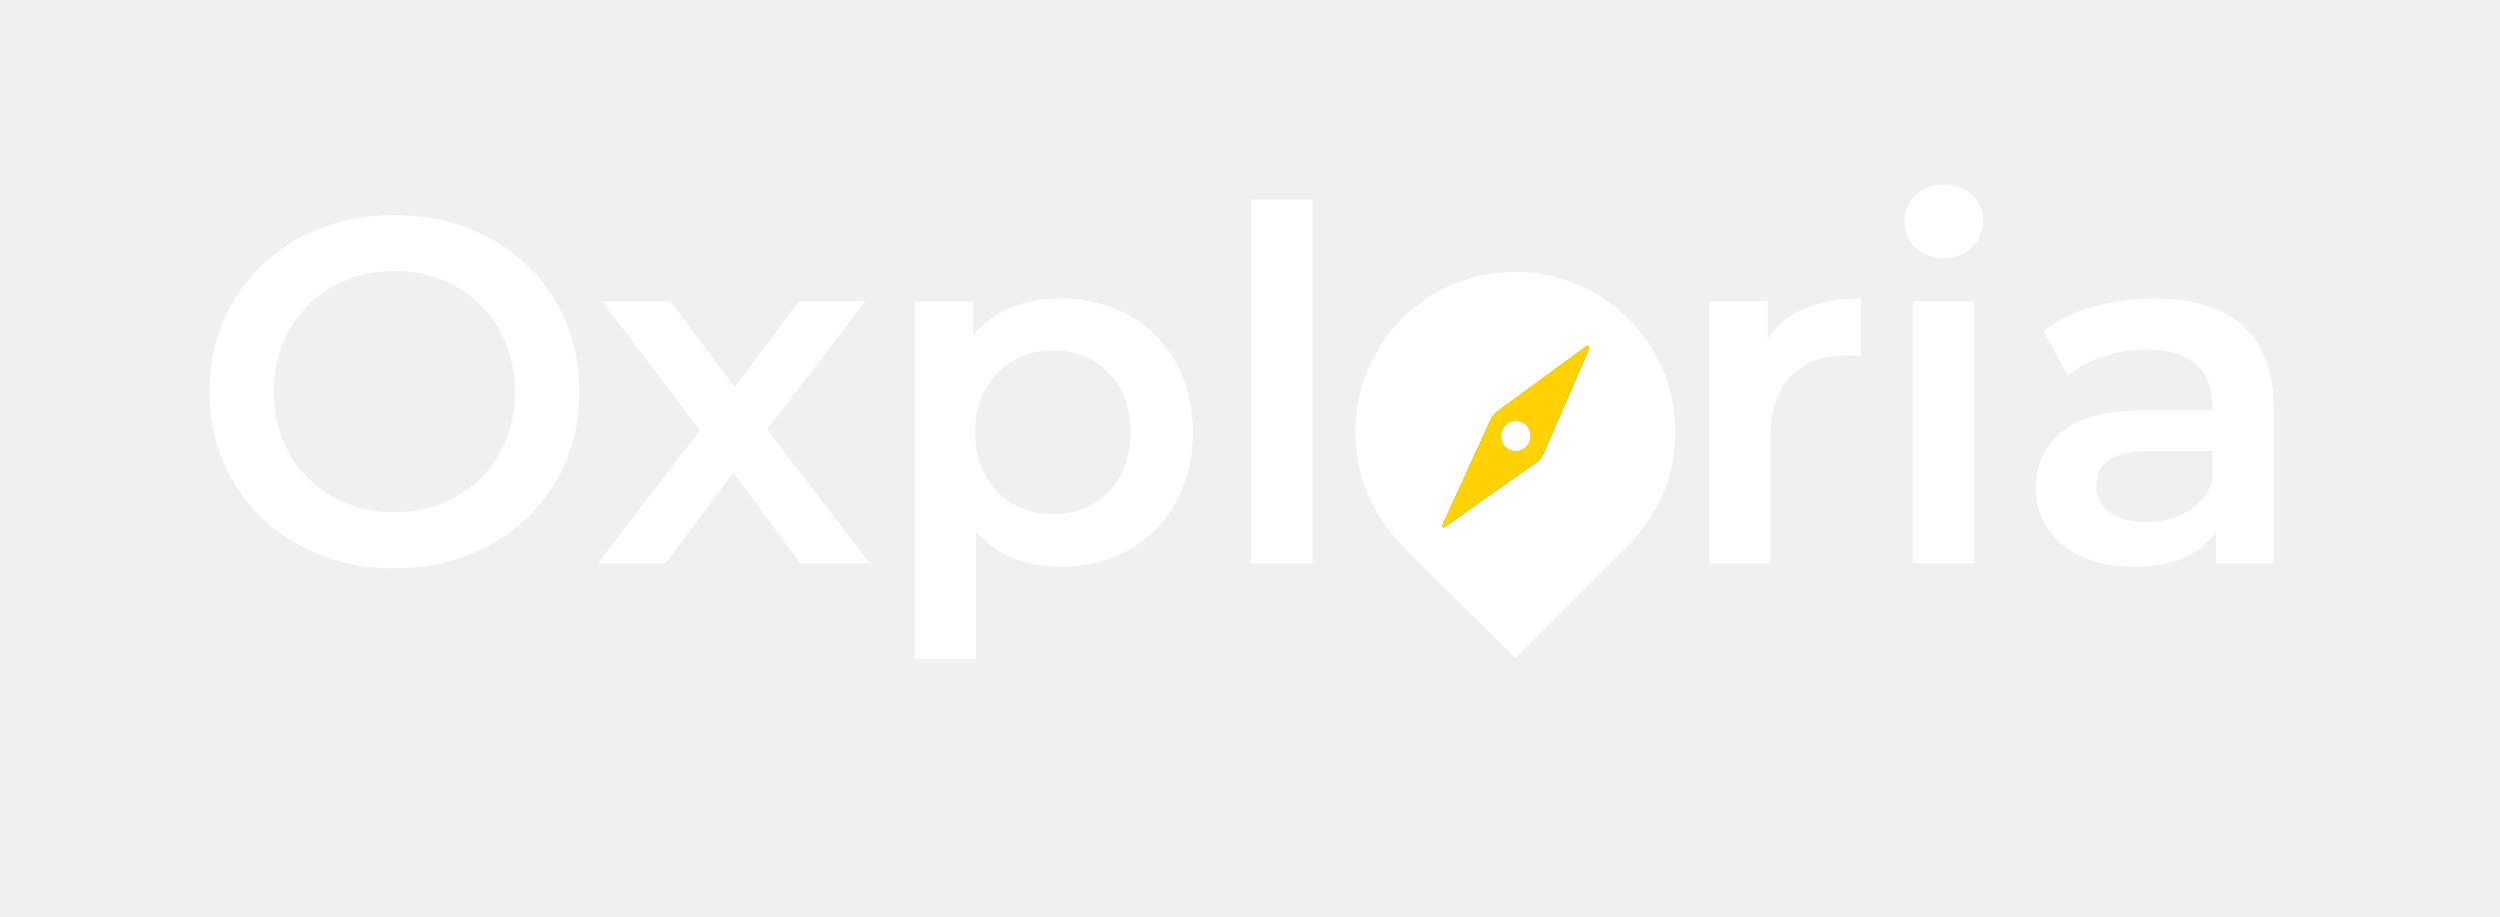
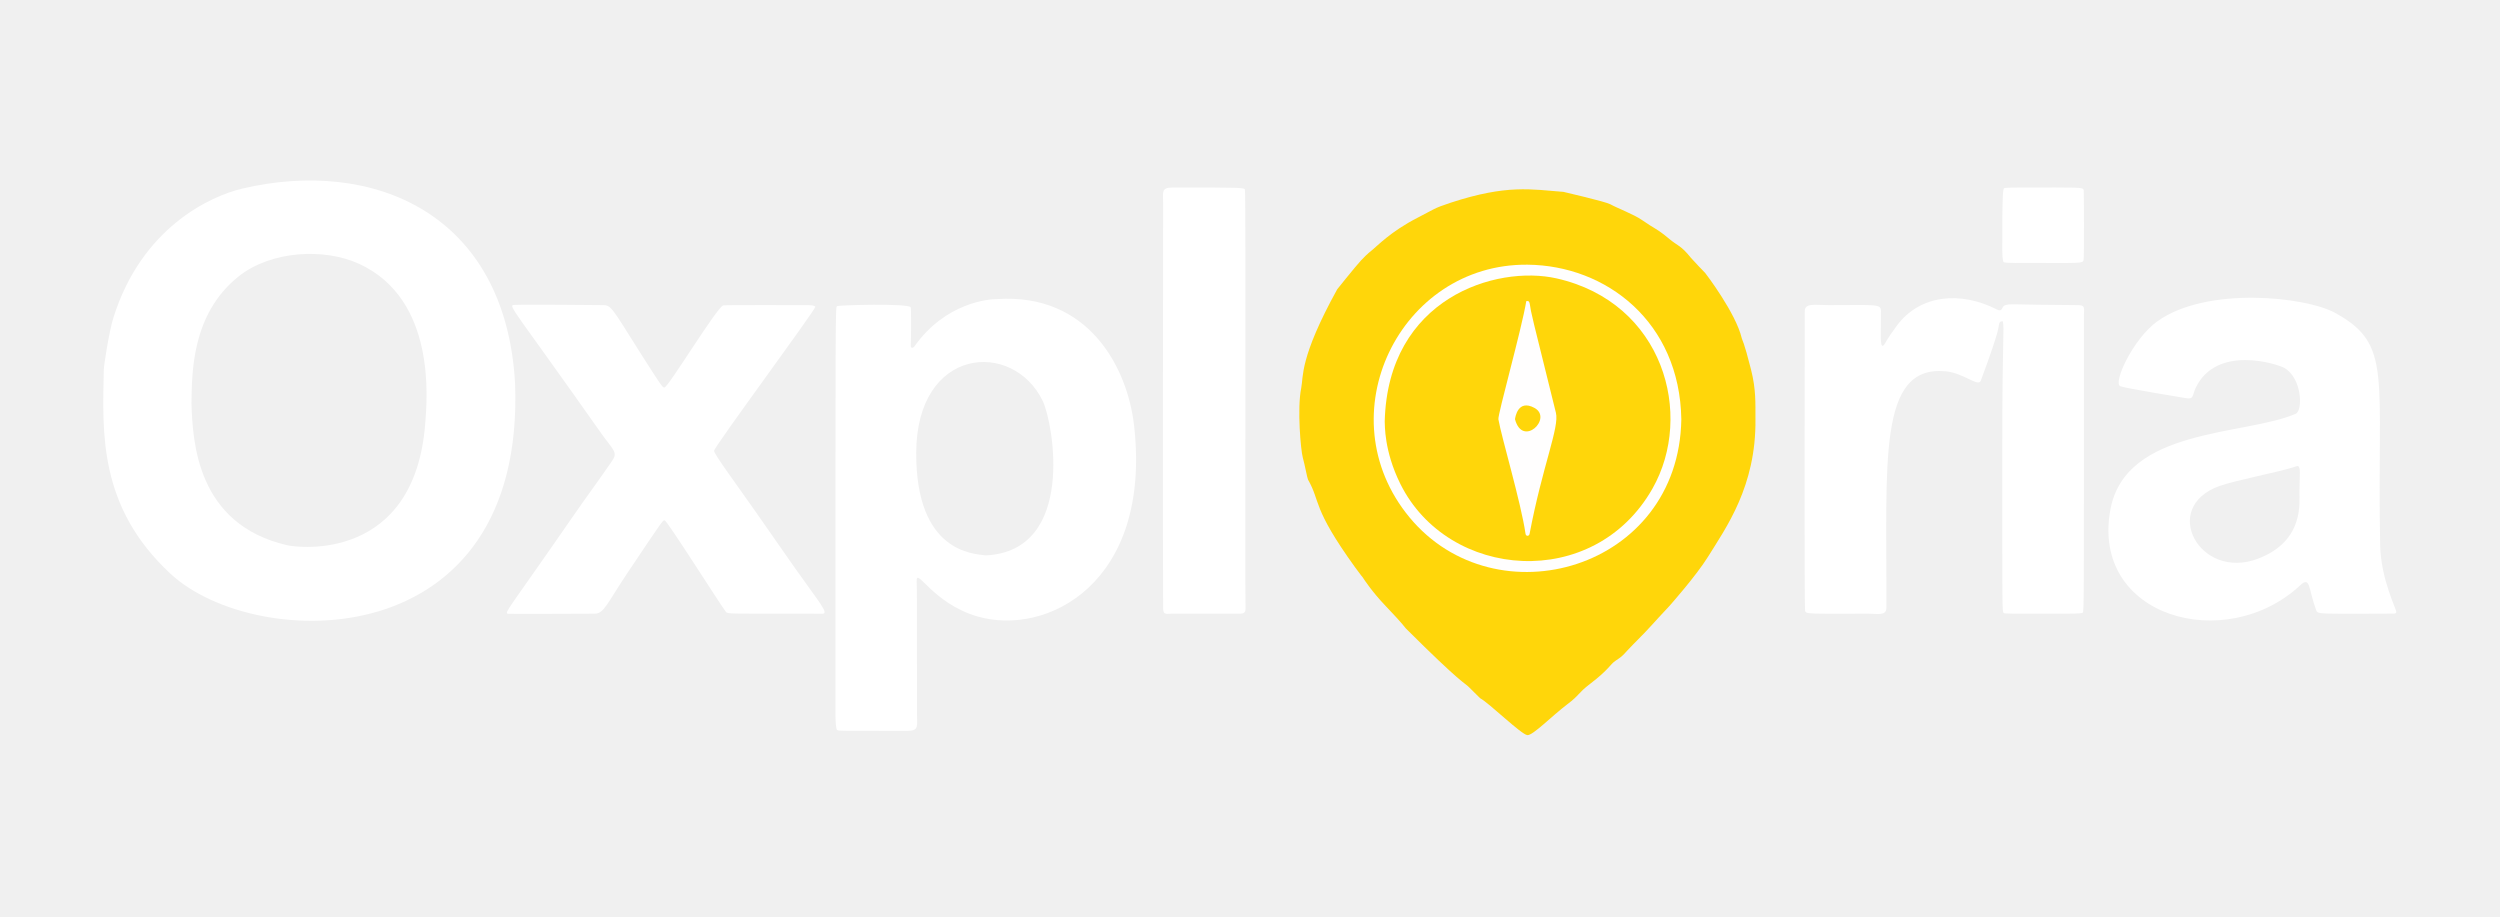
<svg xmlns="http://www.w3.org/2000/svg" width="3000" zoomAndPan="magnify" viewBox="0 0 2250 825" height="1100" preserveAspectRatio="xMidYMid meet" version="1.0">
  <defs>
-     <g />
-     <clipPath id="39e676d1c9">
-       <rect x="0" width="1915" y="0" height="540" />
+     <clipPath id="b73395e751">
+       <path d="M 92.922 162.445 L 464 162.445 L 464 559 L 92.922 559 Z M 92.922 162.445 " clip-rule="nonzero" />
+     </clipPath>
+     <clipPath id="c6c78115ec">
+       <path d="M 1897 267 L 2156.922 267 L 2156.922 559 L 1897 559 Z M 1897 267 " clip-rule="nonzero" />
    </clipPath>
  </defs>
-   <g transform="matrix(1, 0, 0, 1, 168, 79)">
-     <g clip-path="url(#39e676d1c9)">
-       <g fill="#ffffff" fill-opacity="1">
-         <g transform="translate(1.092447, 427.9775)">
-           <g>
-             <path d="M 185.844 4.422 C 154.352 4.422 125.953 -2.422 100.641 -16.109 C 75.336 -29.797 55.473 -48.773 41.047 -73.047 C 26.629 -97.328 19.422 -124.477 19.422 -154.5 C 19.422 -184.508 26.629 -211.656 41.047 -235.938 C 55.473 -260.219 75.336 -279.195 100.641 -292.875 C 125.953 -306.562 154.352 -313.406 185.844 -313.406 C 217.332 -313.406 245.727 -306.562 271.031 -292.875 C 296.344 -279.195 316.207 -260.289 330.625 -236.156 C 345.039 -212.031 352.25 -184.812 352.25 -154.5 C 352.25 -124.188 345.039 -96.961 330.625 -72.828 C 316.207 -48.703 296.344 -29.797 271.031 -16.109 C 245.727 -2.422 217.332 4.422 185.844 4.422 Z M 185.844 -45.906 C 206.438 -45.906 224.973 -50.539 241.453 -59.812 C 257.93 -69.082 270.879 -82.031 280.297 -98.656 C 289.711 -115.281 294.422 -133.895 294.422 -154.5 C 294.422 -175.094 289.711 -193.703 280.297 -210.328 C 270.879 -226.961 257.93 -239.914 241.453 -249.188 C 224.973 -258.457 206.438 -263.094 185.844 -263.094 C 165.238 -263.094 146.695 -258.457 130.219 -249.188 C 113.738 -239.914 100.789 -226.961 91.375 -210.328 C 81.957 -193.703 77.25 -175.094 77.25 -154.5 C 77.25 -133.895 81.957 -115.281 91.375 -98.656 C 100.789 -82.031 113.738 -69.082 130.219 -59.812 C 146.695 -50.539 165.238 -45.906 185.844 -45.906 Z M 185.844 -45.906 " />
-           </g>
-         </g>
-       </g>
-       <g fill="#ffffff" fill-opacity="1">
-         <g transform="translate(366.1386, 427.9775)">
-           <g>
-             <path d="M 186.281 0 L 125.812 -81.656 L 64.891 0 L 3.969 0 L 95.781 -119.625 L 7.953 -235.719 L 69.297 -235.719 L 127.125 -158.469 L 184.953 -235.719 L 244.547 -235.719 L 156.266 -120.516 L 248.516 0 Z M 186.281 0 " />
-           </g>
-         </g>
-       </g>
-       <g fill="#ffffff" fill-opacity="1">
-         <g transform="translate(619.0666, 427.9775)">
-           <g>
-             <path d="M 166.859 -238.375 C 189.805 -238.375 210.328 -233.367 228.422 -223.359 C 246.523 -213.348 260.727 -199.219 271.031 -180.969 C 281.332 -162.727 286.484 -141.691 286.484 -117.859 C 286.484 -94.023 281.332 -72.91 271.031 -54.516 C 260.727 -36.117 246.523 -21.914 228.422 -11.906 C 210.328 -1.906 189.805 3.094 166.859 3.094 C 135.078 3.094 109.914 -7.5 91.375 -28.688 L 91.375 85.641 L 36.203 85.641 L 36.203 -235.719 L 88.719 -235.719 L 88.719 -204.812 C 97.844 -216 109.098 -224.391 122.484 -229.984 C 135.879 -235.578 150.672 -238.375 166.859 -238.375 Z M 160.672 -44.141 C 180.984 -44.141 197.688 -50.906 210.781 -64.438 C 223.875 -77.977 230.422 -95.785 230.422 -117.859 C 230.422 -139.93 223.875 -157.734 210.781 -171.266 C 197.688 -184.805 180.984 -191.578 160.672 -191.578 C 147.43 -191.578 135.516 -188.562 124.922 -182.531 C 114.328 -176.5 105.938 -167.891 99.75 -156.703 C 93.57 -145.523 90.484 -132.578 90.484 -117.859 C 90.484 -103.141 93.57 -90.188 99.75 -79 C 105.938 -67.82 114.328 -59.219 124.922 -53.188 C 135.516 -47.156 147.43 -44.141 160.672 -44.141 Z M 160.672 -44.141 " />
-           </g>
-         </g>
-       </g>
-       <g fill="#ffffff" fill-opacity="1">
-         <g transform="translate(921.874, 427.9775)">
-           <g>
-             <path d="M 36.203 -327.531 L 91.375 -327.531 L 91.375 0 L 36.203 0 Z M 36.203 -327.531 " />
-           </g>
-         </g>
-       </g>
-       <g fill="#ffffff" fill-opacity="1">
-         <g transform="translate(1049.442, 427.9775)">
-           <g>
-             <path d="M 142.141 3.094 C 118.297 3.094 96.812 -2.055 77.688 -12.359 C 58.562 -22.66 43.629 -37.004 32.891 -55.391 C 22.148 -73.785 16.781 -94.609 16.781 -117.859 C 16.781 -141.109 22.148 -161.852 32.891 -180.094 C 43.629 -198.344 58.562 -212.617 77.688 -222.922 C 96.812 -233.223 118.297 -238.375 142.141 -238.375 C 166.266 -238.375 187.891 -233.223 207.016 -222.922 C 226.148 -212.617 241.086 -198.344 251.828 -180.094 C 262.566 -161.852 267.938 -141.109 267.938 -117.859 C 267.938 -94.609 262.566 -73.785 251.828 -55.391 C 241.086 -37.004 226.148 -22.66 207.016 -12.359 C 187.891 -2.055 166.266 3.094 142.141 3.094 Z M 142.141 -44.141 C 162.441 -44.141 179.211 -50.906 192.453 -64.438 C 205.703 -77.977 212.328 -95.785 212.328 -117.859 C 212.328 -139.93 205.703 -157.734 192.453 -171.266 C 179.211 -184.805 162.441 -191.578 142.141 -191.578 C 121.836 -191.578 105.133 -184.805 92.031 -171.266 C 78.938 -157.734 72.391 -139.93 72.391 -117.859 C 72.391 -95.785 78.938 -77.977 92.031 -64.438 C 105.133 -50.906 121.836 -44.141 142.141 -44.141 Z M 142.141 -44.141 " />
-           </g>
-         </g>
-       </g>
-       <g fill="#ffffff" fill-opacity="1">
-         <g transform="translate(1334.151, 427.9775)">
-           <g>
-             <path d="M 88.719 -201.281 C 104.613 -226.008 132.57 -238.375 172.594 -238.375 L 172.594 -185.844 C 167.883 -186.719 163.617 -187.156 159.797 -187.156 C 138.316 -187.156 121.539 -180.898 109.469 -168.391 C 97.406 -155.891 91.375 -137.867 91.375 -114.328 L 91.375 0 L 36.203 0 L 36.203 -235.719 L 88.719 -235.719 Z M 88.719 -201.281 " />
-           </g>
-         </g>
-       </g>
-       <g fill="#ffffff" fill-opacity="1">
-         <g transform="translate(1517.336, 427.9775)">
-           <g>
-             <path d="M 36.203 -235.719 L 91.375 -235.719 L 91.375 0 L 36.203 0 Z M 64.016 -274.562 C 54.004 -274.562 45.613 -277.723 38.844 -284.047 C 32.082 -290.379 28.703 -298.254 28.703 -307.672 C 28.703 -317.086 32.082 -324.957 38.844 -331.281 C 45.613 -337.613 54.004 -340.781 64.016 -340.781 C 74.016 -340.781 82.398 -337.758 89.172 -331.719 C 95.941 -325.688 99.328 -318.113 99.328 -309 C 99.328 -299.281 96.016 -291.109 89.391 -284.484 C 82.766 -277.867 74.305 -274.562 64.016 -274.562 Z M 64.016 -274.562 " />
-           </g>
-         </g>
-       </g>
-       <g fill="#ffffff" fill-opacity="1">
-         <g transform="translate(1644.904, 427.9775)">
-           <g>
-             <path d="M 126.25 -238.375 C 160.969 -238.375 187.523 -230.055 205.922 -213.422 C 224.316 -196.797 233.516 -171.711 233.516 -138.172 L 233.516 0 L 181.422 0 L 181.422 -28.688 C 174.648 -18.395 165.008 -10.523 152.5 -5.078 C 140 0.367 124.922 3.094 107.266 3.094 C 89.609 3.094 74.156 0.078 60.906 -5.953 C 47.664 -11.992 37.441 -20.383 30.234 -31.125 C 23.023 -41.863 19.422 -54 19.422 -67.531 C 19.422 -88.719 27.289 -105.711 43.031 -118.516 C 58.781 -131.316 83.578 -137.719 117.422 -137.719 L 178.328 -137.719 L 178.328 -141.25 C 178.328 -157.727 173.398 -170.379 163.547 -179.203 C 153.691 -188.035 139.051 -192.453 119.625 -192.453 C 106.383 -192.453 93.363 -190.391 80.562 -186.266 C 67.758 -182.148 56.941 -176.414 48.109 -169.062 L 26.484 -209.234 C 38.848 -218.648 53.707 -225.859 71.062 -230.859 C 88.426 -235.867 106.82 -238.375 126.25 -238.375 Z M 118.75 -37.078 C 132.57 -37.078 144.852 -40.238 155.594 -46.562 C 166.344 -52.895 173.922 -61.945 178.328 -73.719 L 178.328 -101.078 L 121.391 -101.078 C 89.609 -101.078 73.719 -90.633 73.719 -69.75 C 73.719 -59.738 77.688 -51.789 85.625 -45.906 C 93.57 -40.02 104.613 -37.078 118.75 -37.078 Z M 118.75 -37.078 " />
-           </g>
-         </g>
-       </g>
-     </g>
+   <path fill="#ffd60a" d="M 1579.91 377.359 C 1580.578 437.77 1553.262 475.141 1537.168 501.148 C 1526.715 518.035 1502.781 545.055 1502.375 545.488 C 1486.141 562.672 1486.766 563.082 1469.973 579.855 C 1461.254 588.562 1462.094 589.426 1454.152 594.547 C 1449.082 597.82 1448.418 602.277 1430.996 615.539 C 1420.141 623.801 1421.703 625.473 1410.762 633.719 C 1396.609 644.375 1379.605 662.051 1374.629 661.617 C 1369.207 661.145 1340.434 632.914 1332.117 628.391 C 1331.938 628.293 1322.762 619.137 1321.953 618.328 C 1317.574 613.961 1315.781 615.93 1265.359 565.68 C 1263.816 564.145 1264.438 563.598 1247.137 545.457 C 1234.727 532.445 1227.801 521.734 1226.359 519.5 C 1225.867 518.742 1225.656 519.008 1219.555 510.547 C 1180.531 456.441 1188.77 451.836 1177.211 431.664 C 1176.551 430.504 1174.352 418.355 1172.504 411.75 C 1170.68 405.238 1167.328 367.512 1171.098 349.234 C 1173.188 339.102 1169.34 322.246 1203.484 260.379 C 1203.918 259.594 1218.379 242.027 1219.688 240.441 C 1227.453 231.008 1232.309 227.188 1233.559 226.203 C 1239.52 221.516 1251.426 208.414 1275.961 195.891 C 1290.562 188.438 1290.074 187.516 1305.707 182.406 C 1356.461 165.809 1378.242 170.484 1407.133 172.688 C 1407.246 172.699 1445.062 181.484 1449.238 183.812 C 1455.398 187.25 1470.547 193 1477.531 197.867 C 1490.09 206.621 1490.785 205.336 1502.469 215.117 C 1509.934 221.363 1512.809 220.746 1521.848 232.066 C 1523.387 233.996 1533.637 244.625 1534.676 245.699 C 1535.121 246.164 1562.301 281.809 1567.578 304.383 C 1568.113 306.672 1569.266 306.301 1575.91 332.566 C 1580.523 350.805 1579.824 362.855 1579.91 377.359 Z M 1579.91 377.359 " fill-opacity="1" fill-rule="evenodd" />
+   <g clip-path="url(#b73395e751)">
+     <path fill="#ffffff" d="M 463.562 344.953 C 473.008 592.793 229.914 587.141 153.602 516.512 C 88.375 456.148 92.27 389.199 93.406 332.887 C 93.484 328.883 98.059 298.789 102.012 286.113 C 127.41 204.695 189.594 176.43 218.086 169.73 C 335.41 142.145 454.918 191.305 463.562 344.953 Z M 172.32 363.168 C 172.797 336.504 171.98 283.062 214.629 248.863 C 243.73 225.527 291.922 223.043 323.211 237.457 C 392.645 269.457 384.469 358.91 382.684 381.496 C 372.898 504.965 270.105 493.398 258.348 490.68 C 177.215 471.914 173.453 397.887 172.32 363.168 Z M 172.32 363.168 " fill-opacity="1" fill-rule="evenodd" />
  </g>
-   <path stroke-linecap="butt" transform="matrix(0.75, 0, 0, 0.75, 1046.359, 104.6649)" fill="none" stroke-linejoin="miter" d="M 510.49 275.697 C 508.188 275.89 505.402 278.129 503.923 279.212 C 440.553 325.697 407.798 349.718 405.657 351.285 C 401.996 353.968 399.501 356.035 398.173 357.489 C 396.147 359.697 394.397 362.421 392.923 365.65 C 364.99 426.733 346.808 466.499 338.371 484.936 C 337.251 487.379 335.532 490.489 335.782 492.322 C 335.803 492.499 335.865 492.66 335.959 492.806 C 336.058 492.952 336.183 493.072 336.334 493.166 C 336.485 493.254 336.647 493.311 336.824 493.327 C 337.001 493.343 337.173 493.317 337.334 493.254 C 338.251 492.916 339.121 492.452 339.949 491.874 C 376.496 466.306 412.183 441.212 447.001 416.593 C 450.584 414.067 453.136 411.655 454.657 409.369 C 455.772 407.697 457.511 404.134 459.876 398.676 C 476.636 360.015 493.485 321.249 510.407 282.379 C 511.219 280.52 511.699 278.749 511.844 277.061 C 511.86 276.879 511.839 276.697 511.777 276.525 C 511.714 276.348 511.615 276.197 511.485 276.067 C 511.355 275.931 511.204 275.837 511.027 275.77 C 510.855 275.707 510.673 275.681 510.49 275.697 " stroke="#847217" stroke-width="2" stroke-opacity="1" stroke-miterlimit="4" />
-   <path stroke-linecap="butt" transform="matrix(0.75, 0, 0, 0.75, 1046.359, 104.6649)" fill="none" stroke-linejoin="miter" d="M 428.49 366.166 C 427.365 365.874 426.219 365.692 425.053 365.629 C 423.891 365.561 422.73 365.614 421.579 365.78 C 420.423 365.947 419.292 366.228 418.188 366.624 C 417.084 367.02 416.027 367.52 415.016 368.124 C 414.006 368.728 413.063 369.431 412.188 370.223 C 411.308 371.015 410.516 371.89 409.803 372.837 C 409.094 373.791 408.48 374.801 407.964 375.874 C 407.449 376.947 407.042 378.056 406.74 379.207 C 406.438 380.364 406.246 381.53 406.173 382.718 C 406.094 383.905 406.131 385.087 406.282 386.265 C 406.433 387.442 406.699 388.593 407.074 389.712 C 407.449 390.832 407.928 391.905 408.506 392.931 C 409.089 393.952 409.766 394.91 410.532 395.796 C 411.303 396.681 412.147 397.478 413.074 398.192 C 414.001 398.905 414.985 399.52 416.027 400.035 C 417.074 400.551 418.162 400.952 419.287 401.249 C 420.412 401.546 421.558 401.723 422.719 401.791 C 423.881 401.853 425.042 401.801 426.199 401.634 C 427.355 401.468 428.485 401.186 429.589 400.791 C 430.693 400.4 431.751 399.9 432.761 399.291 C 433.772 398.686 434.714 397.989 435.589 397.192 C 436.464 396.4 437.261 395.53 437.969 394.577 C 438.678 393.624 439.292 392.614 439.808 391.541 C 440.324 390.473 440.735 389.358 441.037 388.207 C 441.339 387.056 441.527 385.884 441.605 384.697 C 441.683 383.509 441.641 382.327 441.49 381.15 C 441.339 379.973 441.079 378.827 440.704 377.702 C 440.329 376.582 439.85 375.509 439.266 374.489 C 438.683 373.462 438.011 372.509 437.24 371.624 C 436.475 370.739 435.626 369.936 434.704 369.223 C 433.777 368.509 432.792 367.895 431.746 367.384 C 430.699 366.869 429.615 366.462 428.49 366.166 " stroke="#847217" stroke-width="2" stroke-opacity="1" stroke-miterlimit="4" />
-   <path fill="#ffffff" d="M 1364.609 591.629 C 1364.355 591.797 1364.078 591.867 1363.777 591.84 C 1363.473 591.809 1363.215 591.688 1362.996 591.473 C 1338.578 567.105 1316.195 544.887 1295.852 524.816 C 1286.906 515.992 1277.531 506.664 1267.727 496.828 C 1263.957 493.059 1260.105 488.898 1256.164 484.352 C 1239.594 465.254 1228.172 443.828 1223.141 419.41 C 1222.887 418.184 1222.441 415.688 1221.801 411.918 C 1221.492 410.09 1221.305 408.66 1221.242 407.641 C 1221.105 405.457 1220.609 403.961 1220.637 401.844 C 1220.66 399.293 1220.066 396.57 1220.047 394.047 C 1220.023 389.969 1220.02 386.398 1220.035 383.328 C 1220.039 380.129 1220.789 376.77 1220.652 374.004 C 1220.633 373.57 1220.676 373.148 1220.785 372.73 C 1221.133 371.367 1221.305 369.938 1221.297 368.438 C 1221.297 368.176 1221.332 367.914 1221.398 367.656 C 1221.543 367.121 1221.73 366.129 1221.957 364.688 C 1223.531 354.684 1226.184 345.012 1229.914 335.668 C 1235.863 320.754 1243.867 307.34 1253.934 295.426 C 1275.316 270.109 1303.914 253.594 1336.602 247.27 C 1341.242 246.371 1345.031 245.816 1347.977 245.602 C 1350.004 245.457 1351.742 245.316 1353.191 245.184 C 1358.277 244.719 1362.656 244.805 1368.062 244.844 C 1371.703 244.863 1375.004 245.512 1378.699 245.527 C 1379.035 245.527 1379.359 245.574 1379.672 245.676 C 1380.438 245.922 1381.449 246.051 1382.707 246.059 C 1383.91 246.07 1385.082 246.504 1386.516 246.723 C 1398.648 248.57 1410.445 252.059 1421.906 257.184 C 1445.113 267.566 1465.121 283.312 1480.086 303.66 C 1492.727 320.844 1501.133 340.316 1505.309 362.074 C 1505.441 362.773 1505.703 364.234 1506.098 366.453 C 1506.344 367.883 1506.496 369.094 1506.551 370.09 C 1506.645 371.898 1507.176 373.301 1507.141 374.969 C 1507.09 377.523 1507.672 380.379 1507.754 383.41 C 1507.965 391.203 1507.613 399.039 1506.703 406.922 C 1503.652 433.398 1492.625 458.137 1475.887 478.836 C 1470.32 485.727 1464.754 491.844 1459.191 497.188 C 1457.352 498.957 1425.969 530.312 1365.039 591.25 C 1364.852 591.438 1364.707 591.562 1364.609 591.629 Z M 1429.227 311.438 C 1427.5 311.582 1425.41 313.262 1424.301 314.074 C 1376.773 348.938 1352.207 366.953 1350.602 368.129 C 1347.855 370.141 1345.984 371.691 1344.988 372.781 C 1343.469 374.438 1342.156 376.48 1341.051 378.902 C 1320.102 424.715 1306.465 454.539 1300.137 468.367 C 1299.297 470.199 1298.008 472.531 1298.195 473.906 C 1298.211 474.039 1298.258 474.16 1298.328 474.27 C 1298.402 474.379 1298.496 474.469 1298.609 474.539 C 1298.723 474.605 1298.844 474.648 1298.977 474.66 C 1299.109 474.672 1299.238 474.652 1299.359 474.605 C 1300.047 474.352 1300.699 474.004 1301.32 473.57 C 1328.73 454.395 1355.496 435.574 1381.609 417.109 C 1384.297 415.211 1386.211 413.406 1387.352 411.691 C 1388.188 410.438 1389.492 407.766 1391.266 403.672 C 1403.836 374.676 1416.473 345.602 1429.164 316.449 C 1429.773 315.055 1430.133 313.727 1430.242 312.461 C 1430.254 312.324 1430.238 312.188 1430.191 312.059 C 1430.145 311.926 1430.07 311.812 1429.973 311.715 C 1429.875 311.613 1429.762 311.543 1429.629 311.492 C 1429.5 311.445 1429.363 311.426 1429.227 311.438 Z M 1429.227 311.438 " fill-opacity="1" fill-rule="nonzero" />
-   <path fill="#ffd200" d="M 1429.227 311.438 C 1429.363 311.426 1429.5 311.445 1429.629 311.492 C 1429.762 311.543 1429.875 311.613 1429.973 311.715 C 1430.07 311.812 1430.145 311.926 1430.191 312.059 C 1430.238 312.188 1430.254 312.324 1430.242 312.461 C 1430.133 313.727 1429.773 315.055 1429.164 316.449 C 1416.473 345.602 1403.836 374.676 1391.266 403.672 C 1389.492 407.766 1388.188 410.438 1387.352 411.691 C 1386.211 413.406 1384.297 415.211 1381.609 417.109 C 1355.496 435.574 1328.73 454.395 1301.32 473.57 C 1300.699 474.004 1300.047 474.352 1299.359 474.605 C 1299.238 474.652 1299.109 474.672 1298.977 474.66 C 1298.844 474.648 1298.723 474.605 1298.609 474.539 C 1298.496 474.469 1298.402 474.379 1298.328 474.27 C 1298.258 474.16 1298.211 474.039 1298.195 473.906 C 1298.008 472.531 1299.297 470.199 1300.137 468.367 C 1306.465 454.539 1320.102 424.715 1341.051 378.902 C 1342.156 376.48 1343.469 374.438 1344.988 372.781 C 1345.984 371.691 1347.855 370.141 1350.602 368.129 C 1352.207 366.953 1376.773 348.938 1424.301 314.074 C 1425.41 313.262 1427.5 311.582 1429.227 311.438 Z M 1367.727 379.289 C 1366.883 379.07 1366.023 378.934 1365.148 378.887 C 1364.277 378.836 1363.406 378.875 1362.543 379 C 1361.676 379.125 1360.828 379.336 1360 379.633 C 1359.172 379.93 1358.379 380.305 1357.621 380.758 C 1356.863 381.211 1356.156 381.738 1355.5 382.332 C 1354.84 382.926 1354.246 383.582 1353.715 384.293 C 1353.18 385.008 1352.719 385.766 1352.332 386.57 C 1351.945 387.375 1351.641 388.207 1351.414 389.07 C 1351.188 389.938 1351.043 390.812 1350.988 391.703 C 1350.93 392.594 1350.957 393.48 1351.07 394.363 C 1351.184 395.246 1351.383 396.109 1351.664 396.949 C 1351.945 397.789 1352.305 398.594 1352.738 399.363 C 1353.176 400.129 1353.684 400.844 1354.258 401.512 C 1354.836 402.176 1355.469 402.773 1356.164 403.309 C 1356.859 403.844 1357.598 404.305 1358.379 404.691 C 1359.164 405.078 1359.98 405.379 1360.824 405.602 C 1361.668 405.824 1362.527 405.957 1363.398 406.008 C 1364.27 406.055 1365.141 406.016 1366.008 405.891 C 1366.875 405.766 1367.723 405.555 1368.551 405.258 C 1369.379 404.965 1370.172 404.59 1370.93 404.133 C 1371.688 403.68 1372.395 403.156 1373.051 402.559 C 1373.707 401.965 1374.305 401.312 1374.836 400.598 C 1375.367 399.883 1375.828 399.125 1376.215 398.32 C 1376.602 397.52 1376.91 396.684 1377.137 395.82 C 1377.363 394.957 1377.504 394.078 1377.562 393.188 C 1377.621 392.297 1377.59 391.41 1377.477 390.527 C 1377.363 389.645 1377.168 388.785 1376.887 387.941 C 1376.605 387.102 1376.246 386.297 1375.809 385.531 C 1375.371 384.762 1374.867 384.047 1374.289 383.383 C 1373.715 382.719 1373.078 382.117 1372.387 381.582 C 1371.691 381.047 1370.953 380.586 1370.168 380.203 C 1369.383 379.816 1368.57 379.512 1367.727 379.289 Z M 1367.727 379.289 " fill-opacity="1" fill-rule="nonzero" />
-   <path fill="#ffffff" d="M 1367.727 379.289 C 1368.57 379.512 1369.383 379.816 1370.168 380.203 C 1370.953 380.586 1371.691 381.047 1372.387 381.582 C 1373.078 382.117 1373.715 382.719 1374.289 383.383 C 1374.867 384.047 1375.371 384.762 1375.809 385.531 C 1376.246 386.297 1376.605 387.102 1376.887 387.941 C 1377.168 388.785 1377.363 389.645 1377.477 390.527 C 1377.59 391.41 1377.621 392.297 1377.562 393.188 C 1377.504 394.078 1377.363 394.957 1377.137 395.82 C 1376.91 396.684 1376.602 397.52 1376.215 398.32 C 1375.828 399.125 1375.367 399.883 1374.836 400.598 C 1374.305 401.312 1373.707 401.965 1373.051 402.559 C 1372.395 403.156 1371.688 403.68 1370.93 404.133 C 1370.172 404.59 1369.379 404.965 1368.551 405.258 C 1367.723 405.555 1366.875 405.766 1366.008 405.891 C 1365.141 406.016 1364.27 406.055 1363.398 406.008 C 1362.527 405.957 1361.668 405.824 1360.824 405.602 C 1359.98 405.379 1359.164 405.078 1358.379 404.691 C 1357.598 404.305 1356.859 403.844 1356.164 403.309 C 1355.469 402.773 1354.836 402.176 1354.258 401.512 C 1353.684 400.848 1353.176 400.129 1352.738 399.363 C 1352.305 398.594 1351.945 397.789 1351.664 396.949 C 1351.383 396.109 1351.184 395.246 1351.07 394.363 C 1350.957 393.48 1350.93 392.594 1350.988 391.703 C 1351.043 390.812 1351.188 389.938 1351.414 389.07 C 1351.641 388.207 1351.945 387.375 1352.332 386.57 C 1352.719 385.766 1353.18 385.008 1353.715 384.293 C 1354.246 383.582 1354.84 382.926 1355.5 382.332 C 1356.156 381.738 1356.863 381.211 1357.621 380.758 C 1358.379 380.305 1359.172 379.93 1360 379.633 C 1360.828 379.336 1361.676 379.125 1362.543 379 C 1363.406 378.875 1364.277 378.836 1365.148 378.887 C 1366.023 378.934 1366.883 379.07 1367.727 379.289 Z M 1367.727 379.289 " fill-opacity="1" fill-rule="nonzero" />
+   <path fill="#ffffff" d="M 897.406 269.18 C 979.527 263.664 1014.836 330.527 1020.727 383.438 C 1036.52 525.328 941.785 573.074 879.43 554.723 C 839.195 542.879 824.617 509.879 825 523.074 C 825.289 533.02 825.293 532.992 825.289 642.398 C 825.289 653.336 827.387 657.766 816.543 657.766 C 755.266 657.766 755.316 657.914 753.516 657.062 C 751.922 656.312 751.922 643.578 751.922 642.398 C 751.906 277.238 751.84 276.875 753.301 275.551 C 754.383 274.566 817.598 272.824 819.637 276.57 C 820.211 277.625 819.941 307.484 819.703 311.074 C 819.555 313.316 821.484 313.891 823.133 311.562 C 851.008 272.191 890.48 269.055 897.406 269.18 Z M 887.352 499.867 C 876.242 498.422 824.395 497.406 824.59 407.707 C 824.793 311.652 911.77 305.598 938.477 360.918 C 947.934 380.504 968.68 495.672 887.352 499.867 Z M 887.352 499.867 " fill-opacity="1" fill-rule="evenodd" />
+   <path fill="#fffefe" d="M 1513.195 377.367 C 1511.102 512.691 1346.258 559.645 1268.512 465.566 C 1192.809 373.957 1259.848 237.141 1374.738 238.219 C 1445.535 238.883 1511.766 289.625 1513.195 377.367 Z M 1513.195 377.367 " fill-opacity="1" fill-rule="evenodd" />
+   <g clip-path="url(#c6c78115ec)">
+     <path fill="#ffffff" d="M 2145.289 552.316 C 2087.395 552.316 2085.965 552.945 2084.621 549.328 C 2077.312 529.602 2079.48 518.121 2070.191 526.773 C 2003.109 589.258 1881.242 555.578 1899.391 458.414 C 1913.148 384.75 2020.324 392.227 2066.105 372.402 C 2072.809 369.5 2071.801 340.434 2056.059 331.227 C 2049.781 327.559 1994.535 309.766 1976.012 349.344 C 1972.945 355.902 1974.629 359.543 1967.441 358.359 C 1962.703 357.582 1913.238 349.457 1908.371 347.641 C 1901.234 344.977 1919.691 304.891 1941.664 289.148 C 1986.035 257.348 2075.008 267.074 2101.266 281.414 C 2153.941 310.176 2139.098 336.855 2142.145 490.621 C 2142.766 521.934 2157.414 549.398 2156.684 551.012 C 2155.859 552.832 2155.332 551.977 2145.289 552.316 Z M 2069.504 442.078 C 2069.246 451.191 2074.566 486.801 2032.062 502.875 C 1979.613 522.707 1943.82 456.672 1997.43 437.434 C 2011.609 432.348 2050.875 424.848 2064.559 420.387 C 2067.508 419.43 2068.477 418.391 2069.434 421.301 C 2070.242 423.77 2069.797 423.816 2069.504 442.078 Z M 2069.504 442.078 " fill-opacity="1" fill-rule="evenodd" />
+   </g>
+   <path fill="#ffd60a" d="M 1246.25 379.348 C 1248.953 268.234 1346.605 238.297 1400.871 250.543 C 1497.234 272.293 1524.871 373.352 1487.27 439.645 C 1434.609 532.488 1303.371 522.07 1260.359 435.598 C 1245.379 405.477 1246.492 381.922 1246.25 379.348 Z M 1246.25 379.348 " fill-opacity="1" fill-rule="evenodd" />
+   <path fill="#ffffff" d="M 1802.535 289.141 C 1798.133 289.211 1799.898 291.414 1797.285 300.41 C 1792.848 315.715 1783.938 339.344 1782.676 342.691 C 1780.457 348.578 1767.262 335.676 1750.992 334.156 C 1689.512 328.422 1698.309 416.328 1697.738 547.301 C 1697.711 554.453 1689.02 552.316 1682.148 552.316 C 1626.926 552.316 1625.441 552.918 1624.555 549.598 C 1623.812 546.82 1624.25 301.801 1624.289 280.254 C 1624.305 272.355 1633.363 274.613 1645.746 274.613 C 1689.156 274.613 1692.852 273.211 1692.879 280.234 C 1692.961 300.453 1691.469 315.664 1695.832 310.105 C 1697.637 307.816 1696.664 307.297 1707.238 293.027 C 1727.812 265.254 1764.289 261.66 1797.277 278.578 C 1802.367 281.191 1801.582 276.059 1803.891 275.039 C 1808.742 272.887 1809.02 274.359 1870.23 274.613 C 1877.105 274.641 1875.531 277.477 1875.531 284.293 C 1875.535 549.91 1875.656 550.25 1874.402 551.492 C 1873.574 552.316 1861.27 552.316 1860.125 552.316 C 1804.477 552.316 1804.254 552.473 1803.305 551.598 C 1801.883 550.293 1802.055 549.871 1802.055 401.637 C 1802.055 298.031 1804.078 298.004 1802.535 289.141 Z M 1802.535 289.141 " fill-opacity="1" fill-rule="evenodd" />
+   <path fill="#ffffff" d="M 729.578 552.316 C 655.418 552.316 654.848 552.605 653.375 550.73 C 647.98 543.852 600.484 468.512 598.152 468.254 C 596.602 468.078 596.285 468.504 564.734 515.609 C 546.777 542.422 543.574 552.277 535.438 552.312 C 529.16 552.34 457.398 552.648 456.973 552.41 C 454.082 550.793 456.969 549.578 514.098 467.012 C 532.199 440.852 532.555 441.297 550.672 415.148 C 556.469 406.781 552.309 405.91 540.316 388.895 C 463.008 279.148 456.707 274.684 462.68 274.422 C 474.16 273.922 537.047 274.551 543.512 274.617 C 551.27 274.695 553.18 281.875 586.934 334.258 C 596.211 348.652 596.609 348.801 598.066 348.695 C 601.535 348.441 644.898 276.938 650.887 274.879 C 652.48 274.328 716.414 274.73 725.535 274.609 C 726.203 274.602 733.676 274.504 733.734 276.184 C 733.836 279.035 642.859 402.012 642.664 405.688 C 642.52 408.453 660.008 432.031 680.281 460.855 C 698.395 486.605 698.102 486.668 716.227 512.328 C 737.648 542.652 746.609 552.484 739.977 552.363 C 736.512 552.301 733.043 552.379 729.578 552.316 Z M 729.578 552.316 " fill-opacity="1" fill-rule="evenodd" />
+   <path fill="#ffffff" d="M 1057.215 552.316 C 1050.168 552.012 1046.863 554.418 1046.812 547.312 C 1046.426 496.066 1046.773 212.266 1046.812 183.133 C 1046.824 172.914 1044.863 168.801 1055.191 168.785 C 1119.02 168.695 1119.723 168.906 1120.43 170.719 C 1121.43 173.301 1120.387 527.711 1120.98 547.297 C 1121.121 551.91 1118.723 552.289 1115.898 552.312 C 1115.645 552.316 1076.09 552.316 1057.215 552.316 Z M 1057.215 552.316 " fill-opacity="1" fill-rule="evenodd" />
+   <path fill="#fffefe" d="M 1373.664 270.996 C 1374.387 271.324 1376.219 269.59 1376.895 274.121 C 1378.074 282.047 1378.086 282.121 1400.324 371.488 C 1403.594 384.625 1388.223 419.285 1376.629 480.473 C 1376.195 482.773 1373.332 482.84 1372.98 480.43 C 1368.852 452.043 1351.344 393.566 1348.551 377.348 C 1347.84 373.203 1369.516 296.223 1373.664 270.996 Z M 1373.664 270.996 " fill-opacity="1" fill-rule="evenodd" />
+   <path fill="#ffffff" d="M 1825.742 236.645 C 1822.266 236.633 1804.449 236.965 1803.34 235.945 C 1802.086 234.797 1802.059 226.449 1802.055 225.617 C 1801.852 169.988 1802.988 169.938 1803.734 169.391 C 1804.547 168.785 1816.539 168.785 1817.652 168.785 C 1873.133 168.785 1874.523 168.25 1875.359 171.242 C 1875.555 171.934 1875.793 232.047 1875.246 234.008 C 1874.332 237.285 1872.891 236.645 1825.742 236.645 Z M 1825.742 236.645 " fill-opacity="1" fill-rule="evenodd" />
+   <path fill="#ffd60a" d="M 1363.492 377.312 C 1363.711 375.711 1366.02 359.039 1380.918 367.059 C 1397.922 376.211 1370.395 403.293 1363.492 377.312 Z M 1363.492 377.312 " fill-opacity="1" fill-rule="evenodd" />
</svg>
